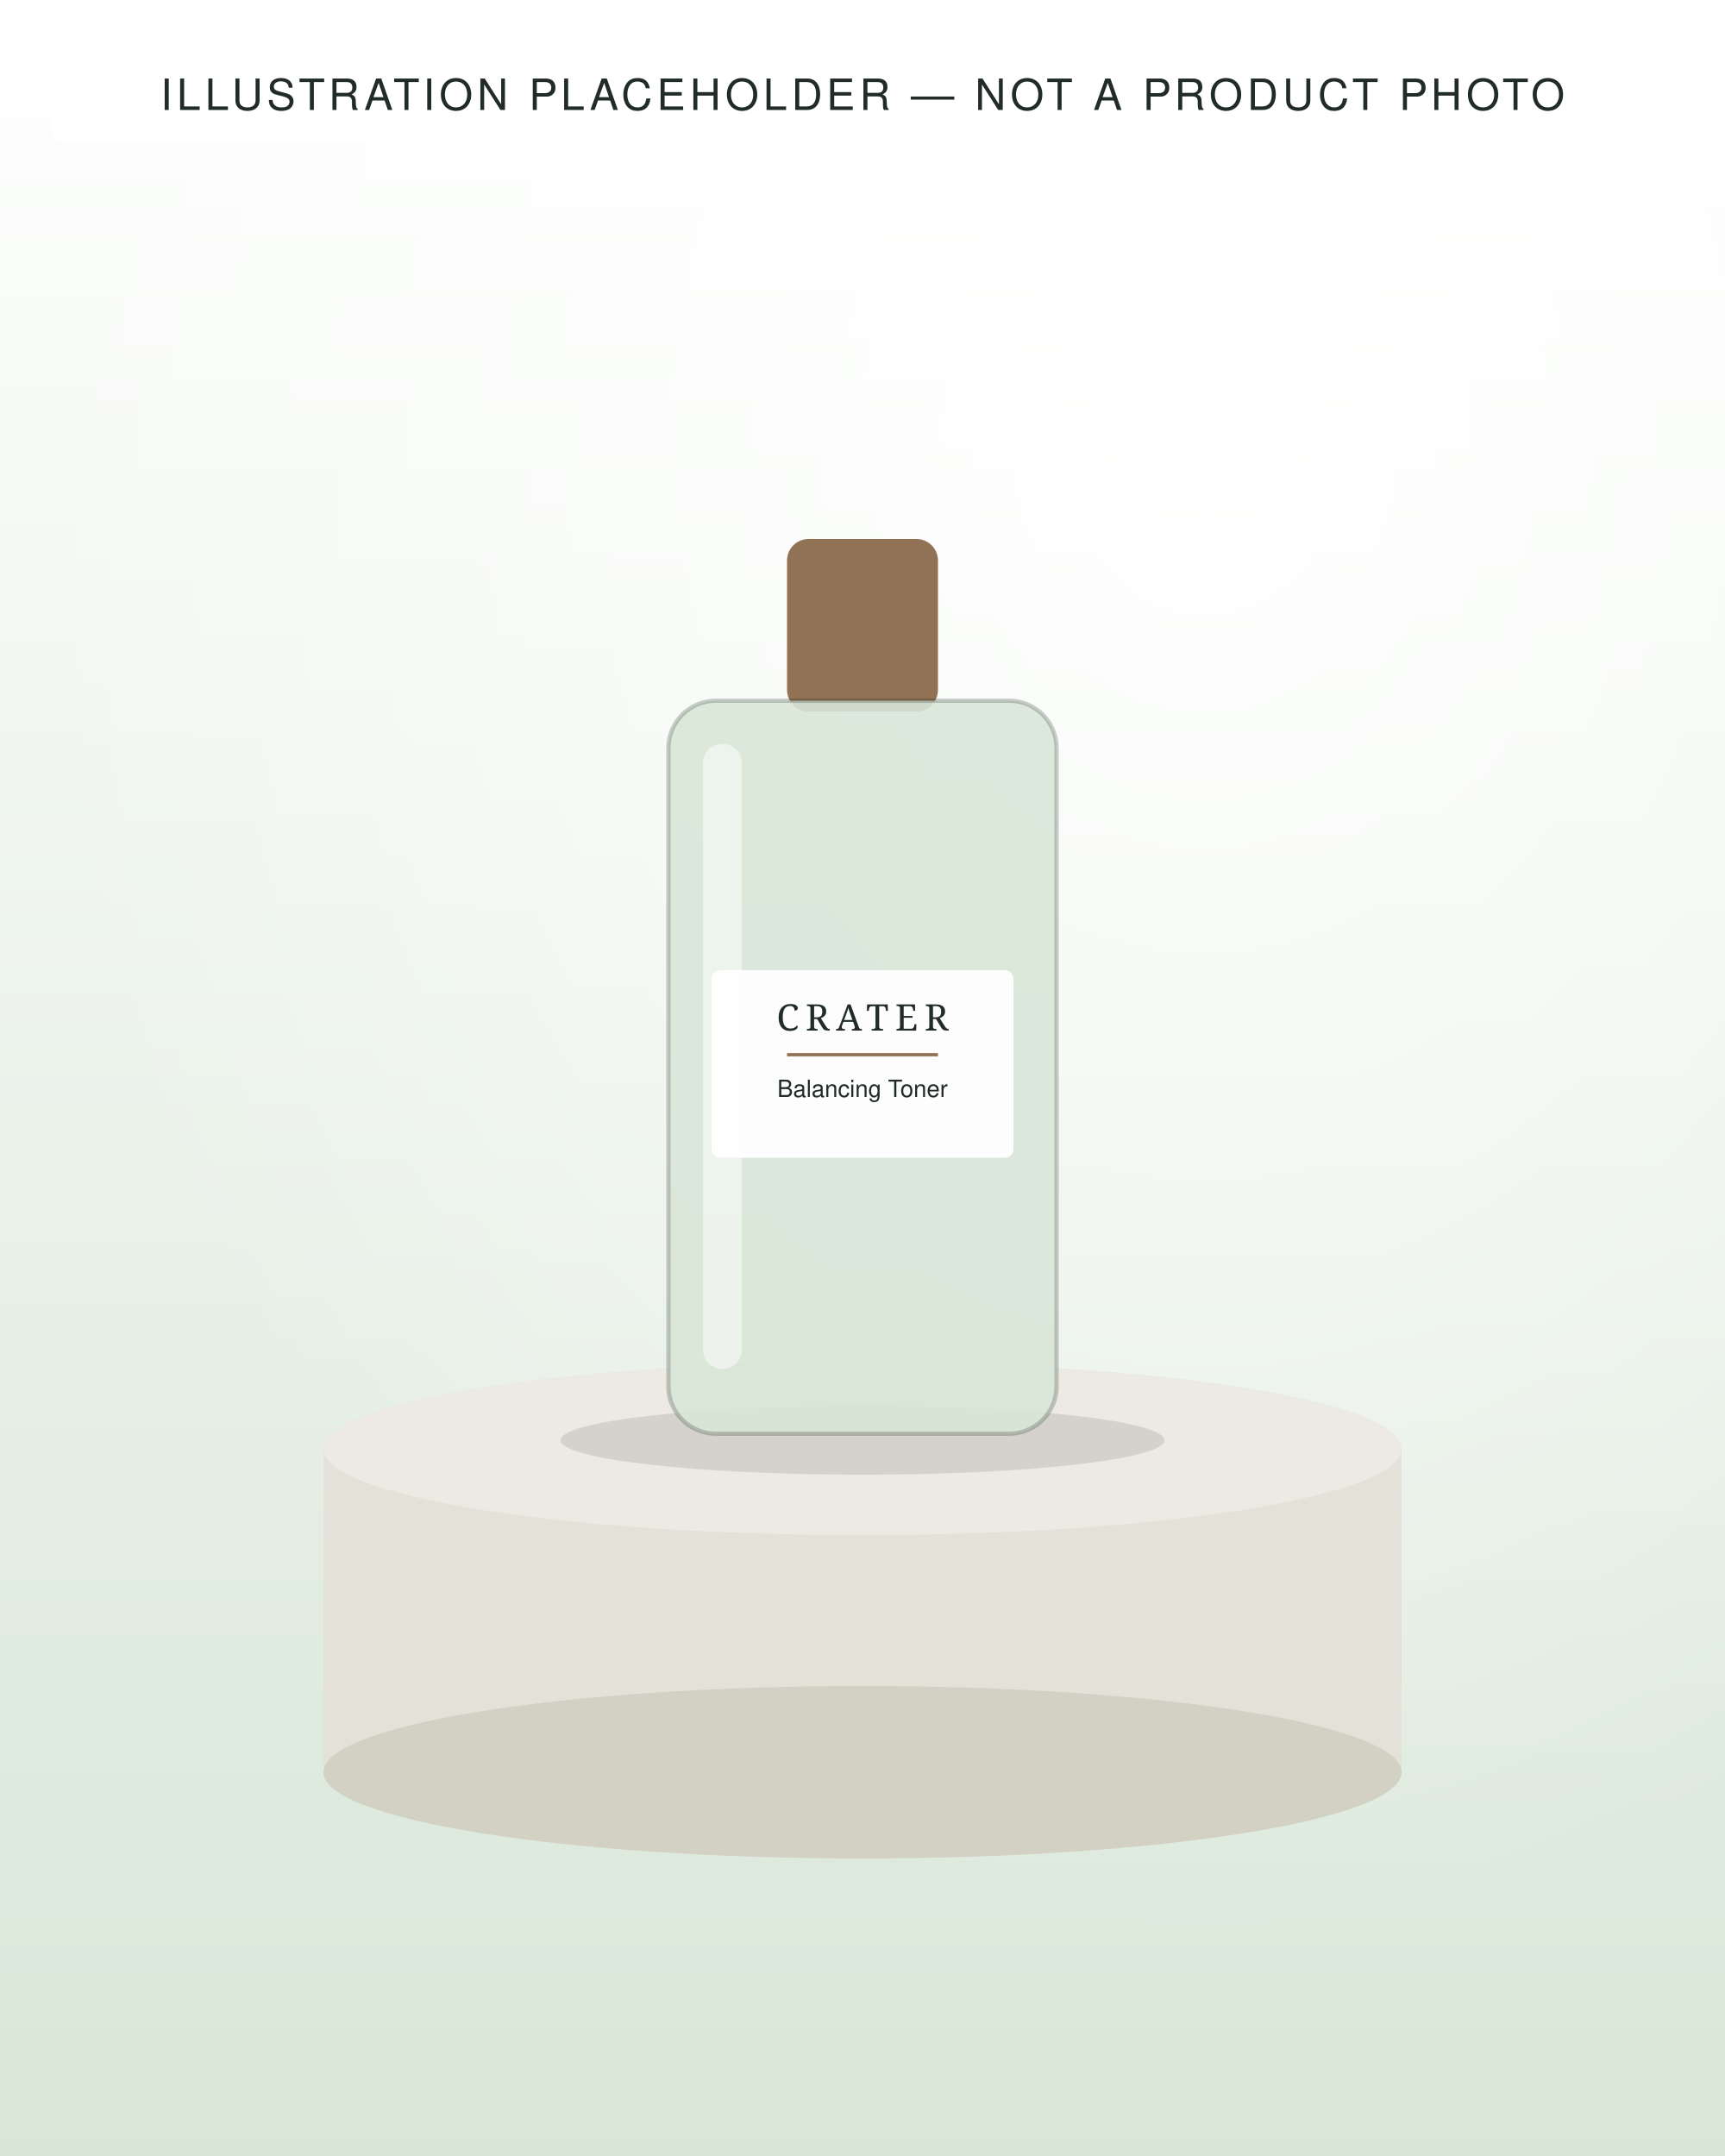
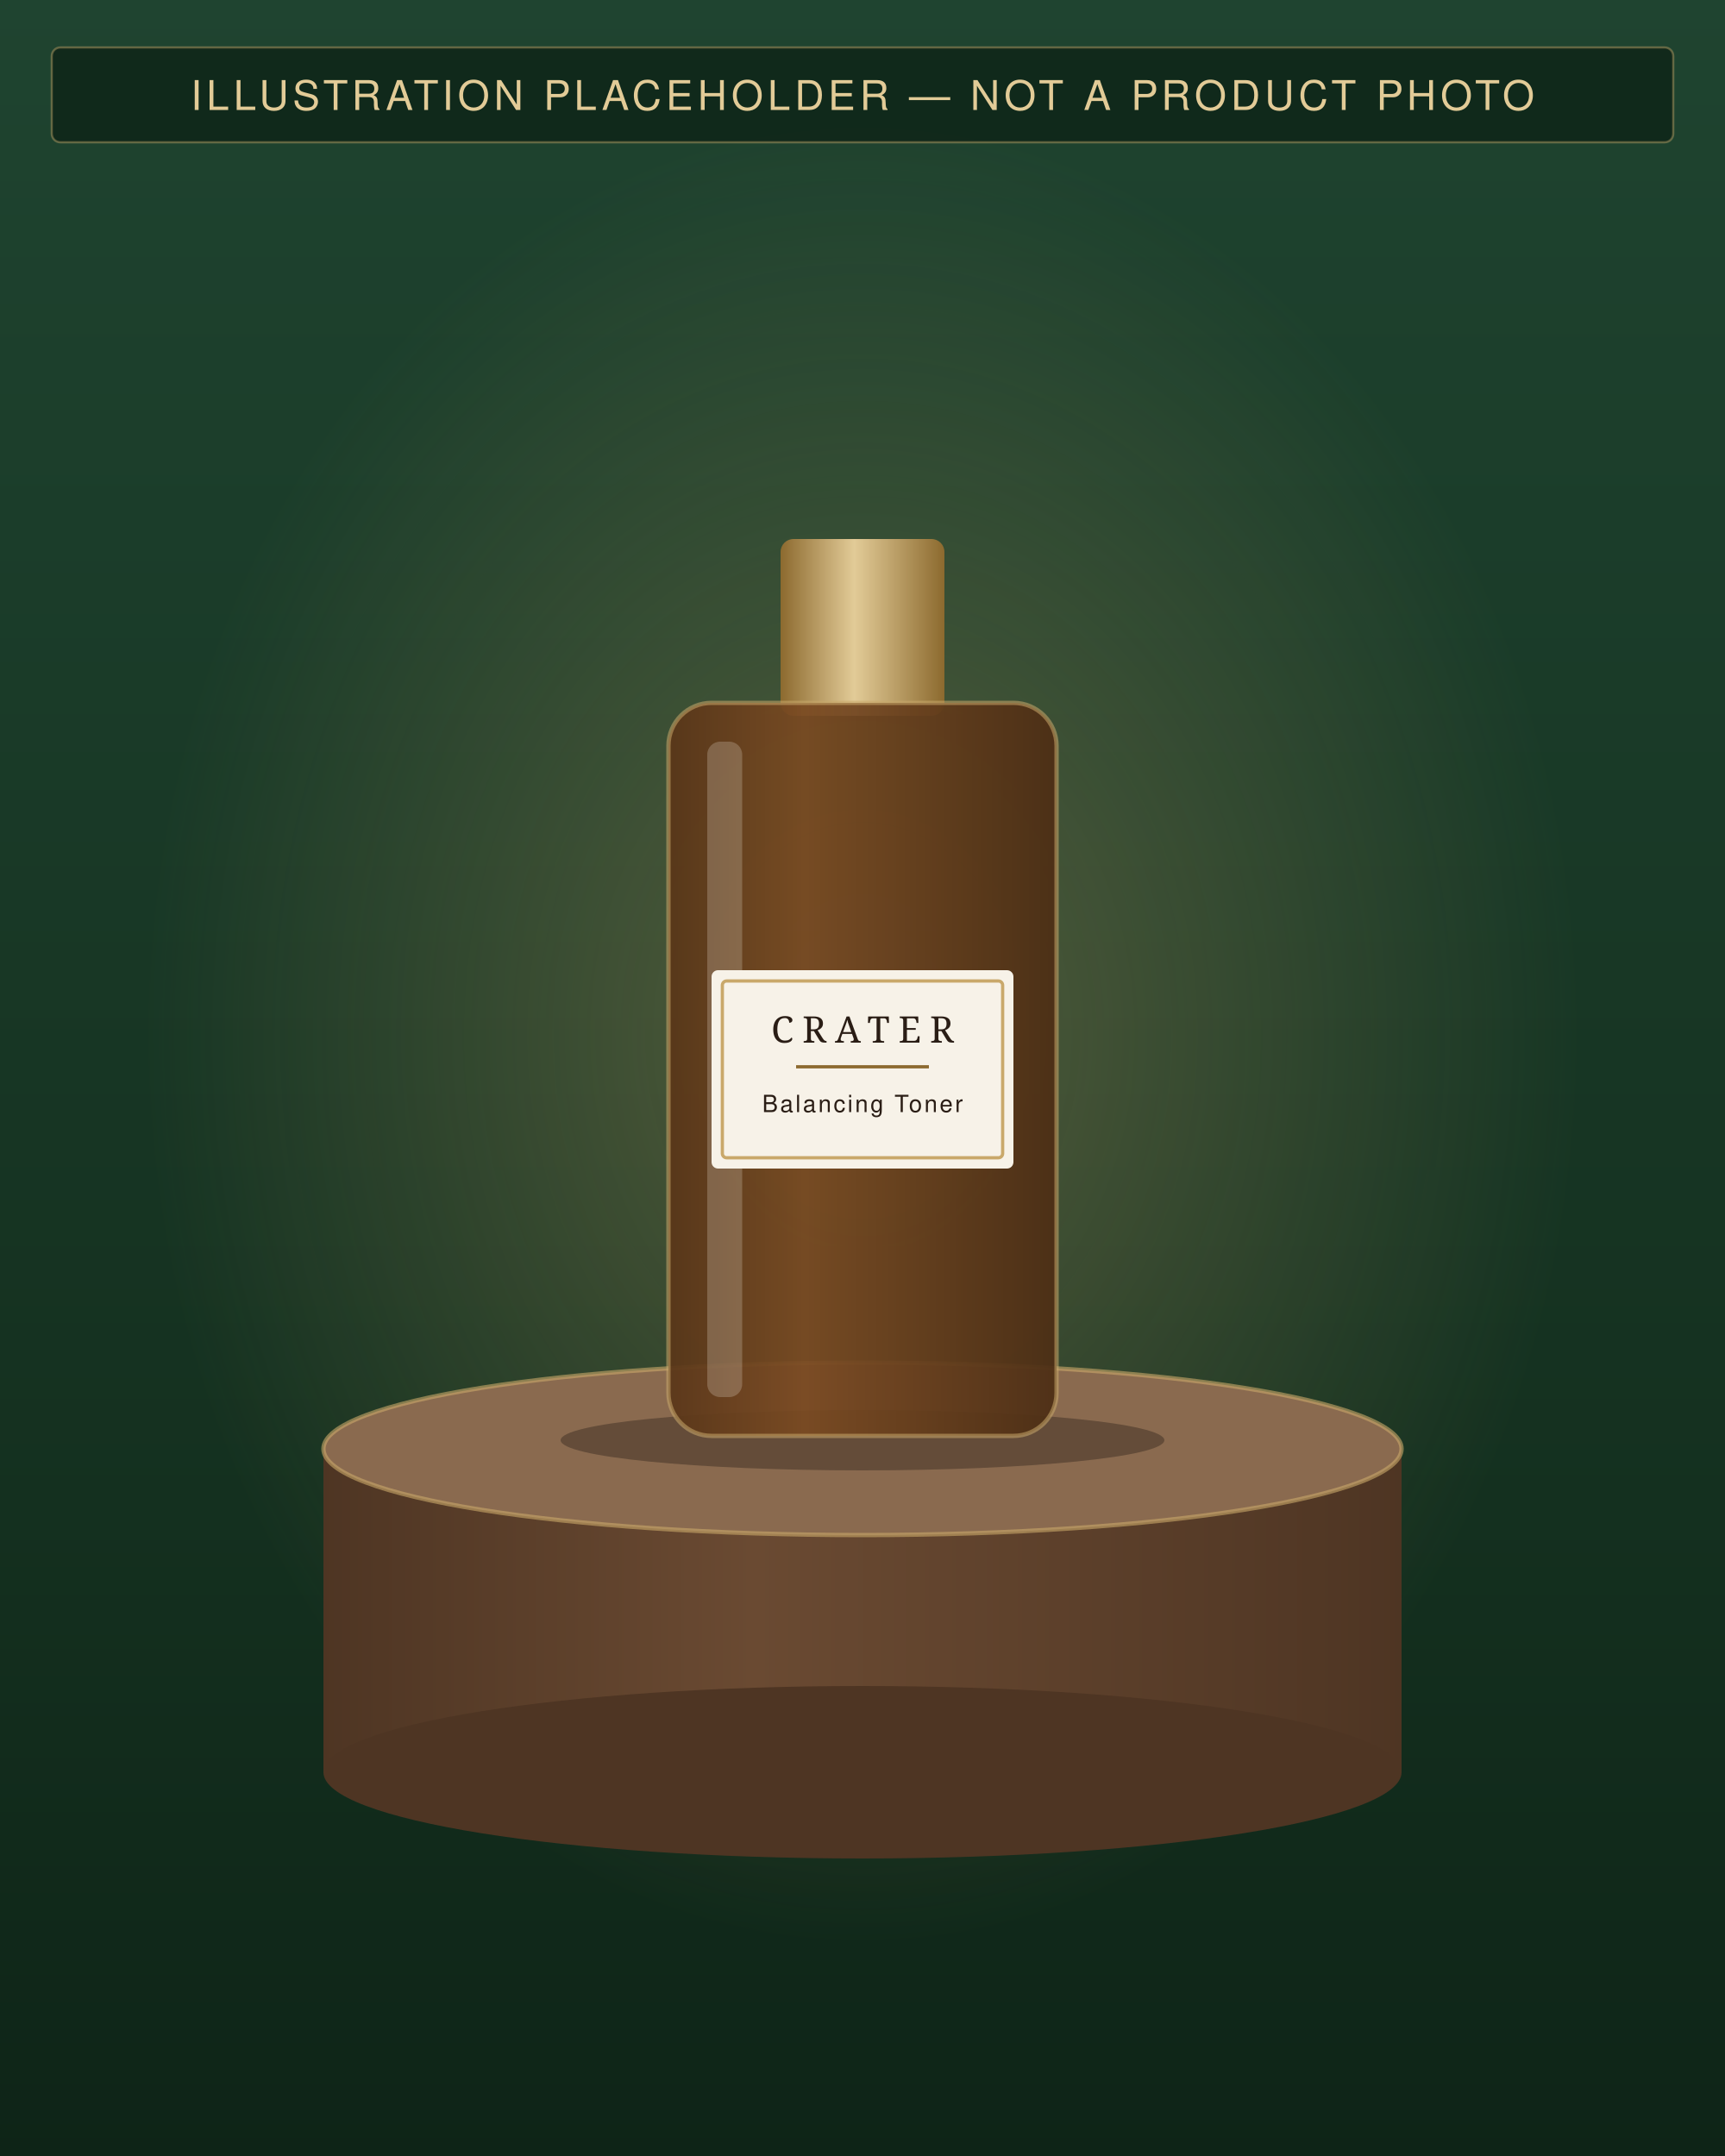
<svg xmlns="http://www.w3.org/2000/svg" viewBox="0 0 800 1000" width="800" height="1000" role="img" aria-label="Illustration placeholder: Balancing Toner">
  <defs>
    <linearGradient id="bg" x1="0" y1="0" x2="0" y2="1">
-       <stop offset="0" stop-color="#FFFFFF" />
-       <stop offset="1" stop-color="#D8E6D7" />
+       <stop offset="0" stop-color="#1F4430" />
+       <stop offset="0.7" stop-color="#14301F" />
+       <stop offset="1" stop-color="#0E2417" />
    </linearGradient>
-     <radialGradient id="light" cx="0.7" cy="0.2" r="0.7">
-       <stop offset="0" stop-color="#FFFFFF" stop-opacity="0.9" />
-       <stop offset="1" stop-color="#FFFFFF" stop-opacity="0" />
+     <radialGradient id="glow" cx="0.5" cy="0.48" r="0.42">
+       <stop offset="0" stop-color="#C9A86A" stop-opacity="0.34" />
+       <stop offset="1" stop-color="#C9A86A" stop-opacity="0" />
    </radialGradient>
+     <linearGradient id="gilt" x1="0" y1="0" x2="1" y2="0">
+       <stop offset="0" stop-color="#8C6A2F" />
+       <stop offset="0.45" stop-color="#E2CB97" />
+       <stop offset="1" stop-color="#8C6A2F" />
+     </linearGradient>
+     <linearGradient id="glassShade" x1="0" y1="0" x2="1" y2="0">
+       <stop offset="0" stop-color="#000" stop-opacity="0.25" />
+       <stop offset="0.35" stop-color="#000" stop-opacity="0" />
+       <stop offset="1" stop-color="#000" stop-opacity="0.35" />
+     </linearGradient>
+     <linearGradient id="stone" x1="0" y1="0" x2="1" y2="0">
+       <stop offset="0" stop-color="#4E3523" />
+       <stop offset="0.4" stop-color="#6A4A32" />
+       <stop offset="1" stop-color="#4E3523" />
+     </linearGradient>
  </defs>
  <rect width="800" height="1000" fill="url(#bg)" />
-   <rect width="800" height="1000" fill="url(#light)" />
-   <ellipse cx="400" cy="672" rx="250" ry="40" fill="#E4E2D8" />
-   <rect x="150" y="672" width="500" height="150" fill="#E4E2D8" />
-   <ellipse cx="400" cy="822" rx="250" ry="40" fill="#D3D0C4" />
-   <ellipse cx="400" cy="672" rx="250" ry="40" fill="#ECEAE2" />
-   <ellipse cx="400" cy="668" rx="140" ry="16" fill="#202C25" opacity="0.12" />
-   <rect x="365" y="250" width="70" height="80" rx="10" fill="#917254" />
-   <rect x="310" y="325" width="180" height="340" rx="22" fill="#D8E6D7" opacity="0.9" stroke="#202C25" stroke-opacity="0.25" stroke-width="2" />
-   <rect x="326" y="345" width="18" height="290" rx="9" fill="#FFFFFF" opacity="0.5" />
-   <rect x="330" y="450" width="140" height="87" rx="4" fill="#FFFFFF" opacity="0.92" />
-   <text x="400" y="478" text-anchor="middle" font-family="Georgia, serif" font-size="17" letter-spacing="3" fill="#202C25">CRATER</text>
-   <line x1="365" y1="489.2" x2="435" y2="489.2" stroke="#917254" stroke-width="1.5" />
-   <text x="400" y="508.8" text-anchor="middle" font-family="Helvetica, Arial, sans-serif" font-size="11" fill="#202C25">Balancing Toner</text>
-   <rect x="24" y="22" width="752" height="44" rx="6" fill="#FFFFFF" opacity="0.85" />
-   <text x="400" y="51" text-anchor="middle" font-family="Helvetica, Arial, sans-serif" font-size="20" letter-spacing="2" fill="#202C25">ILLUSTRATION PLACEHOLDER — NOT A PRODUCT PHOTO</text>
+   <rect width="800" height="1000" fill="url(#glow)" />
+   <rect x="150" y="672" width="500" height="150" fill="url(#stone)" />
+   <ellipse cx="400" cy="822" rx="250" ry="40" fill="#4E3523" />
+   <ellipse cx="400" cy="672" rx="250" ry="40" fill="#8A6A4F" />
+   <ellipse cx="400" cy="672" rx="250" ry="40" fill="none" stroke="#C9A86A" stroke-opacity="0.6" stroke-width="2" />
+   <ellipse cx="400" cy="668" rx="140" ry="14" fill="#000" opacity="0.28" />
+   <rect x="362" y="250" width="76" height="82" rx="6" fill="url(#gilt)" />
+   <rect x="310" y="326" width="180" height="340" rx="20" fill="#7A4A22" opacity="0.92" />
+   <rect x="310" y="326" width="180" height="340" rx="20" fill="url(#glassShade)" />
+   <rect x="310" y="326" width="180" height="340" rx="20" fill="none" stroke="#C9A86A" stroke-opacity="0.55" stroke-width="2" />
+   <rect x="328" y="344" width="16.2" height="304" rx="6" fill="#F7F2E8" opacity="0.22" />
+   <rect x="330" y="450" width="140" height="92" rx="3" fill="#F7F2E8" />
+   <rect x="335" y="455" width="130" height="82" rx="2" fill="none" stroke="#C9A86A" stroke-width="1.5" />
+   <text x="400" y="483.6" text-anchor="middle" font-family="Didot, 'Bodoni 72', Georgia, serif" font-size="17" letter-spacing="4" fill="#2A1D15">CRATER</text>
+   <path d="M369.2 494.8 H430.8" stroke="#8C6A2F" stroke-width="1.5" />
+   <text x="400" y="515.8" text-anchor="middle" font-family="Helvetica, Arial, sans-serif" font-size="11" letter-spacing="1" fill="#2A1D15">Balancing Toner</text>
+   <rect x="24" y="22" width="752" height="44" rx="4" fill="#0E2417" opacity="0.85" stroke="#C9A86A" stroke-opacity="0.5" />
+   <text x="400" y="51" text-anchor="middle" font-family="Helvetica, Arial, sans-serif" font-size="19" letter-spacing="2" fill="#E2CB97">ILLUSTRATION PLACEHOLDER — NOT A PRODUCT PHOTO</text>
</svg>
